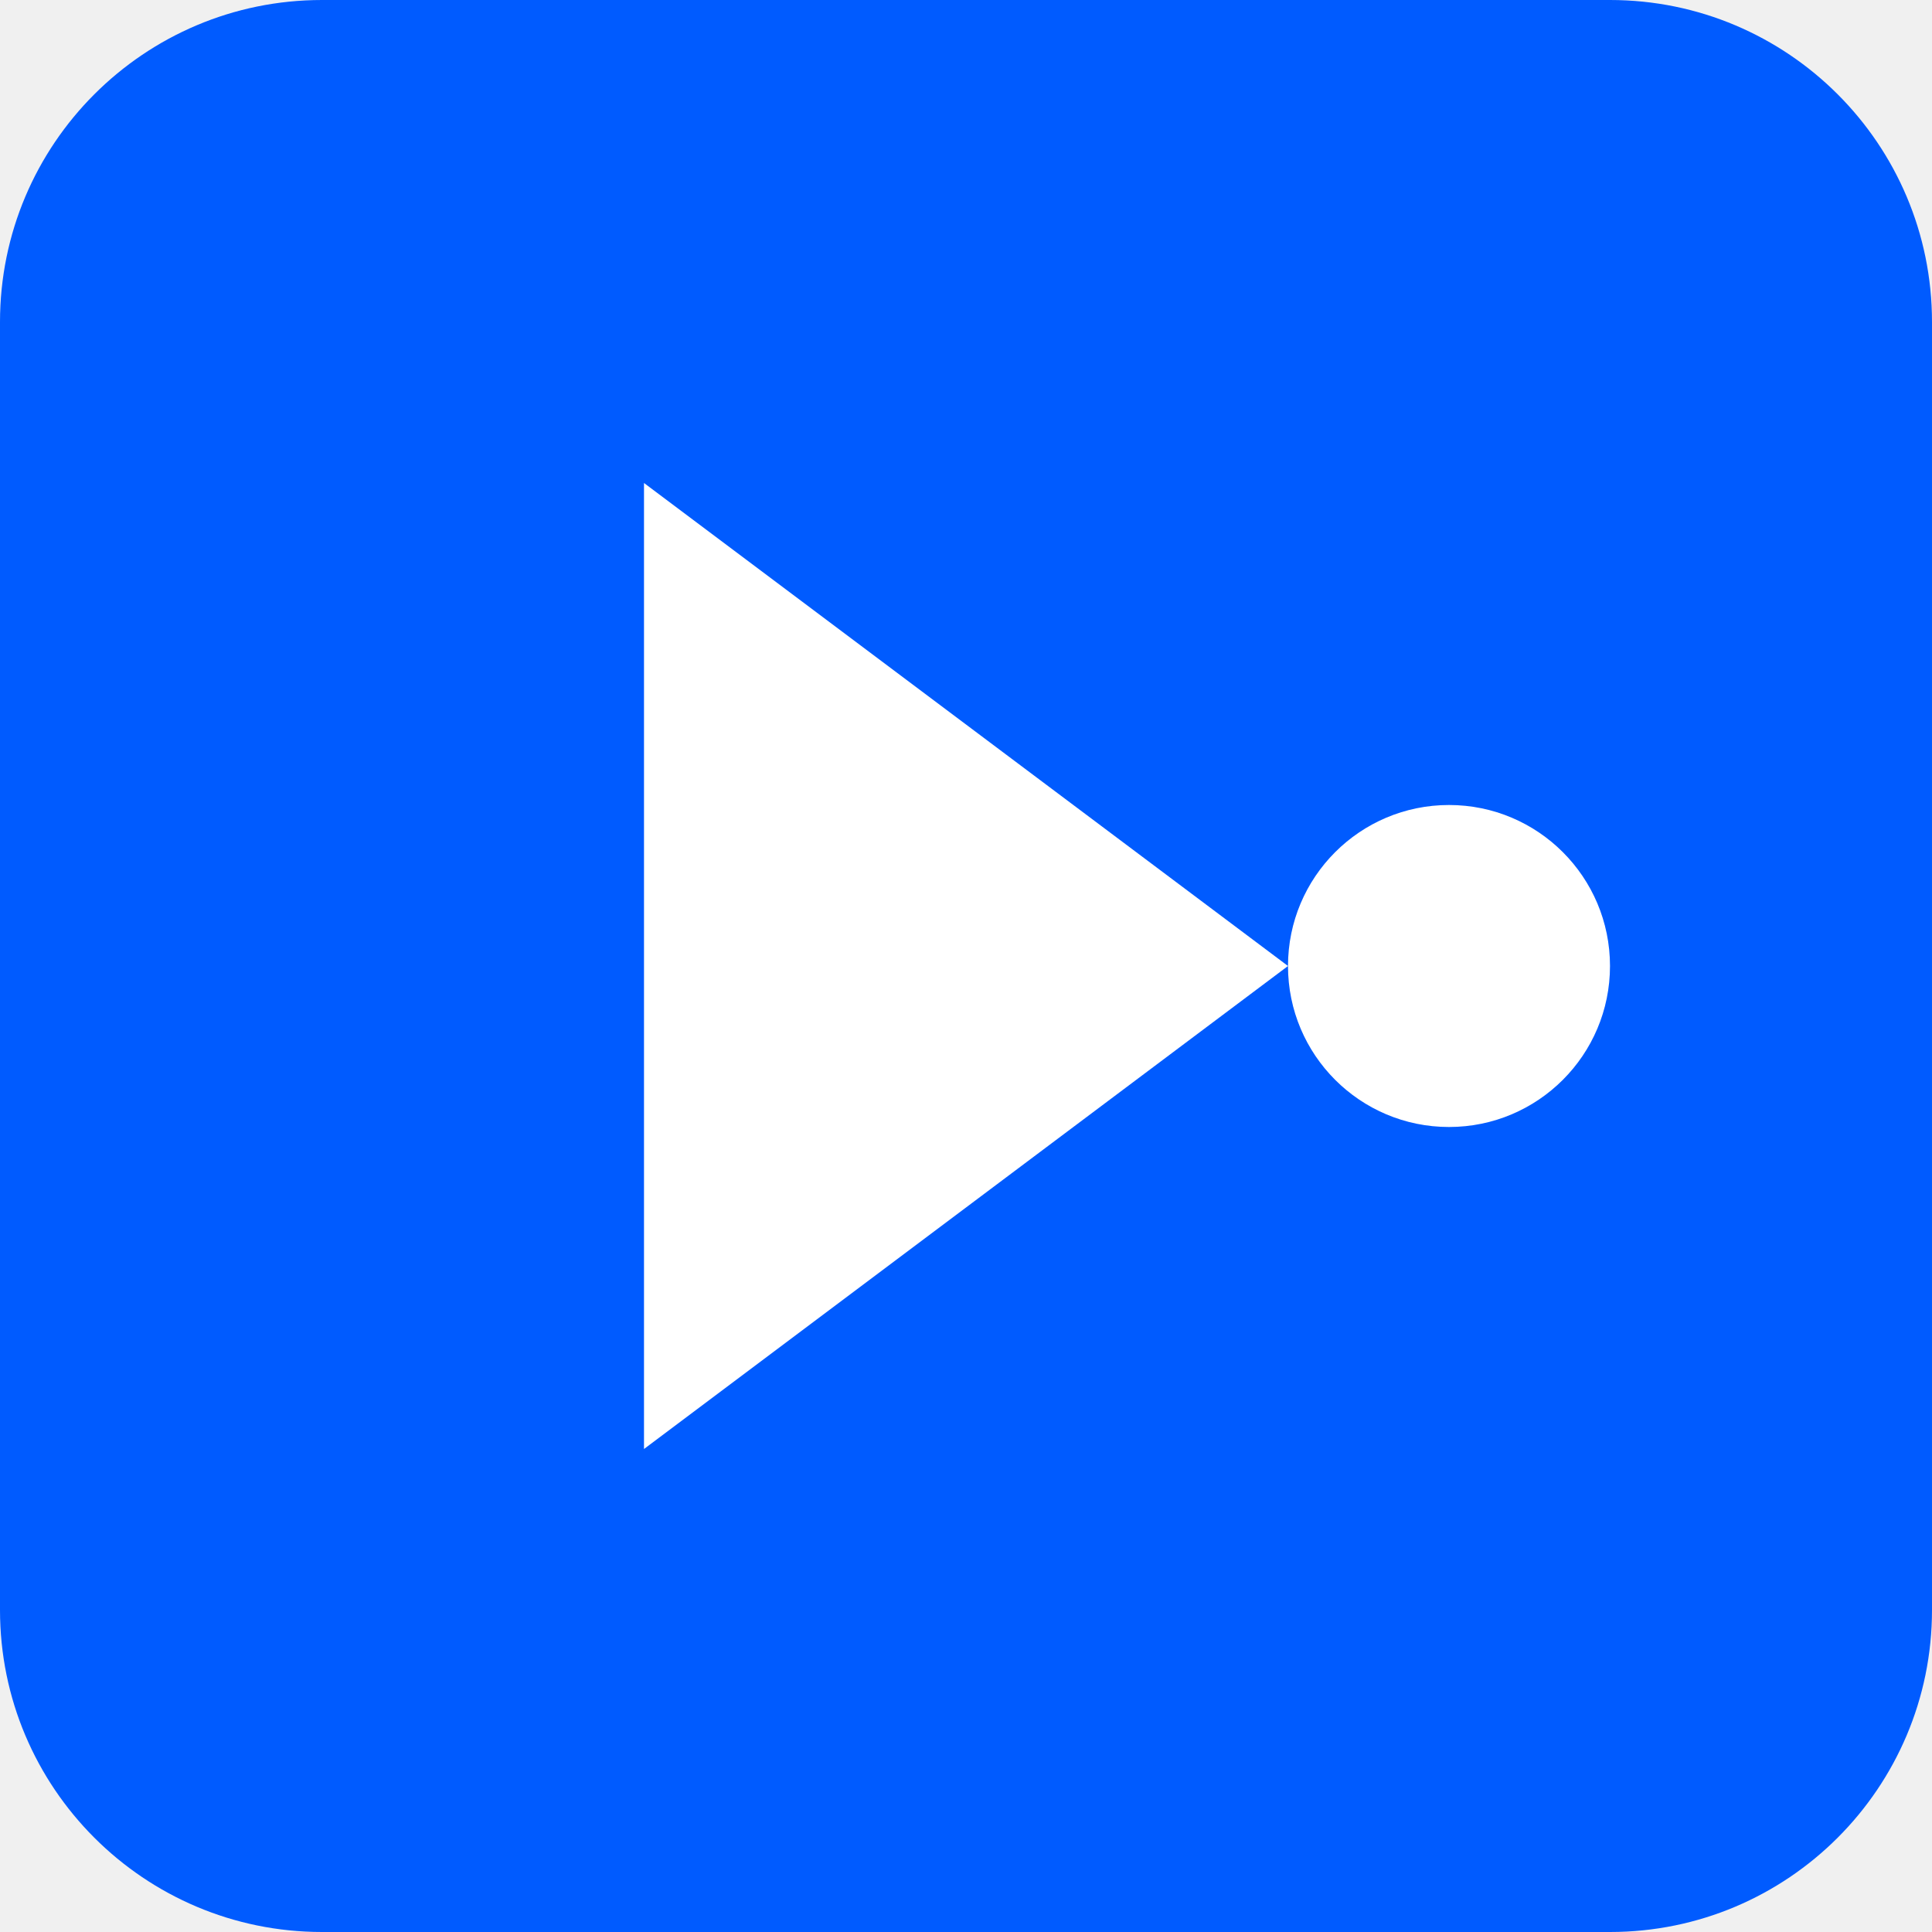
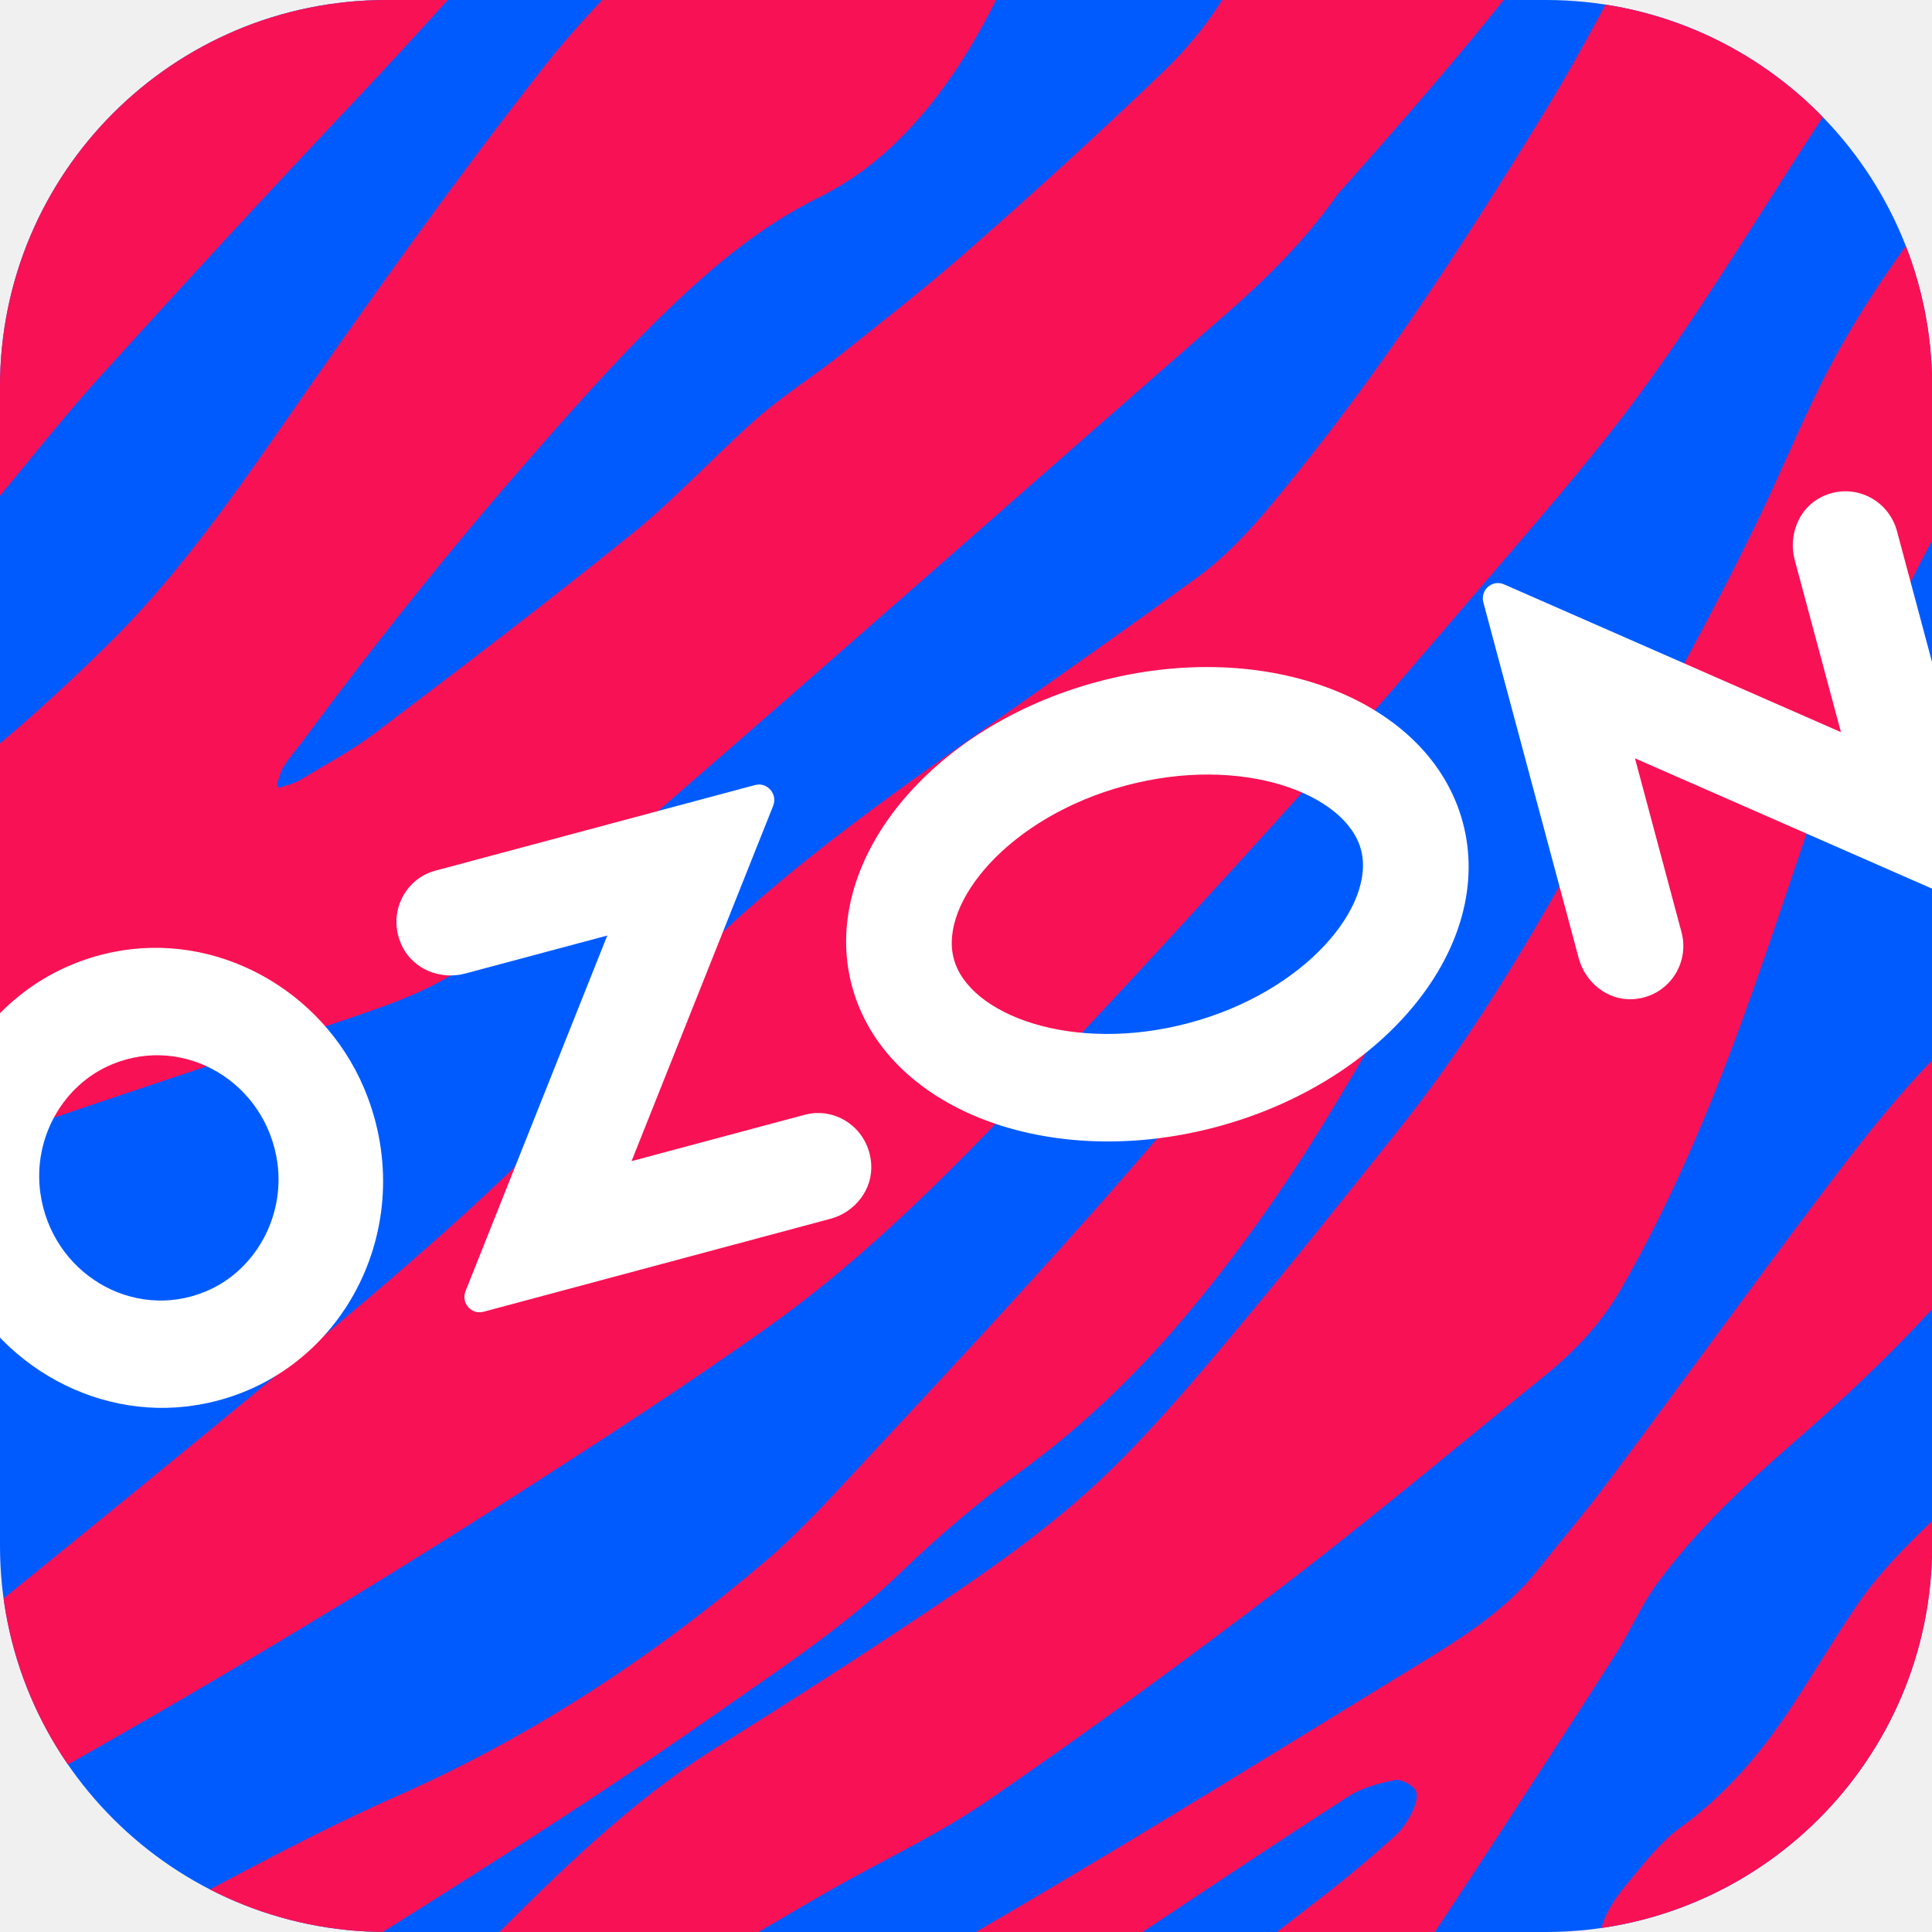
- <svg xmlns="http://www.w3.org/2000/svg" width="24" height="24" viewBox="0 0 24 24" fill="none">
-   <rect width="24" height="24" rx="4" fill="#005BFF" />
-   <path d="M8 6l8 6-8 6V6z" fill="white" />
-   <circle cx="18" cy="12" r="2" fill="white" />
+ <svg xmlns="http://www.w3.org/2000/svg" xmlns:xlink="http://www.w3.org/1999/xlink" version="1.1" id="Layer_1" x="0px" y="0px" viewBox="0 0 1417.3 1417.3" style="enable-background:new 0 0 1417.3 1417.3;" xml:space="preserve">
+   <style type="text/css">
+ 	.st0{clip-path:url(#SVGID_00000028286792660517655600000001409180945242151851_);}
+ 	.st1{fill:#005BFF;}
+ 	.st2{fill:#F91155;}
+ 	.st3{fill:none;}
+ 	.st4{clip-path:url(#SVGID_00000067924568506772475600000006273407934913832106_);}
+ 	.st5{fill:#FFFFFF;}
+ </style>
+   <g>
+     <defs>
+       <path id="SVGID_1_" d="M1133.9,1417.3H283.5C126.9,1417.3,0,1290.4,0,1133.9V283.5C0,126.9,126.9,0,283.5,0h850.4    c156.6,0,283.5,126.9,283.5,283.5v850.4C1417.3,1290.4,1290.4,1417.3,1133.9,1417.3z" />
+     </defs>
+     <clipPath id="SVGID_00000004505243697409283410000015111137345945702290_">
+       <use xlink:href="#SVGID_1_" style="overflow:visible;" />
+     </clipPath>
+     <g style="clip-path:url(#SVGID_00000004505243697409283410000015111137345945702290_);">
+       <rect x="0" class="st1" width="1417.3" height="1417.3" />
+     </g>
+     <g style="clip-path:url(#SVGID_00000004505243697409283410000015111137345945702290_);">
+       <g>
+         <g>
+           <g>
+             <path class="st2" d="M1267.3-251.6C1188-105.6,1135-29.9,981.2,142.6c-23.5,33.5-51.7,61.4-81.9,87.8       C758.7,353.3,618.4,477.3,477.4,599.6c-41.7,36.2-85.5,69.2-128.7,103.5c-25.7,20.4-56.5,31.6-86.6,41.9       C161.6,779.3,61.7,811.7-38.5,846.8c-45,15.8-89.3,35.2-133.5,53.5c-30.9,12.8-54.9,36.4-78.1,60.5       c-55.9,58.3-86,112.4-134.3,205.5c-0.1-3.2-13.2-290.4-13.2-290.4C-337,798-263.7,736-191,678.8c32-25.2,66.5-45.4,100.8-67       c60.6-38.1,115.2-86,166.9-136.5c49.1-47.8,89.3-103.8,128.7-160.5c62.4-89.9,125.8-179.3,193.2-265.2       c33.8-43.1,73.3-80.5,112.6-117.7c50.4-47.7,157.1-156.4,157.1-156.4c0.4,0,185.6-8.4,185.6-8.4c-5.5,6.4-11.1,16.1-13.2,19.6       C818.3-175.1,794.8-138,774-99c-13.2,24.8-21.8,53.2-33.6,78.9c-23.6,51-52,98.1-93.9,134.5c-13.8,12-30,22.6-46.1,30.6       c-33.5,16.6-62.9,38.7-90.7,63.8c-42.1,38-79.9,80.5-117.5,123.4C333,399.6,277,469.5,223.4,541.9c-5.2,7-11.1,13.6-15.7,21.1       c-2.2,3.6-3,8.3-4.6,12.4l1.4,2.6c5.4-1.9,11.6-3.2,16.4-6.2c18-11,36.8-20.9,53.6-33.6c63.6-48.1,127.5-96.8,189.6-147       c32-25.9,60.1-56.8,91.1-84.2c19.1-16.8,40.8-30.4,60.7-46.2c32.7-25.9,65.1-51.3,96.5-79C760.2,139.8,807.9,96.4,854,52       c96-92.8,77.1-195.3,169.3-292.6L1267.3-251.6z" />
+             <path class="st2" d="M1574.1,1214.3c-14.8,15.2-22.3,27.1-38,41.3c-12.7,11.5-28.3,20.5-41.8,31.2       c-49.7,39.4-95.7,88.2-150.8,118.9c-41.6,23.2-84.9,39.5-131.6,44.9c-8.3,1-17.4-0.1-25.6-2.1c-10.7-2.6-14.8-12.3-13.6-23.7       c1.9-17.6,10.8-30.9,21.5-43.6c11.7-13.9,23.5-29.6,37.8-40c33.3-24,59.3-54.3,82-88.6c16.3-24.7,31.1-49.7,47.7-74.2       c20-29.7,46.2-53.3,71.4-77.8c59.9-58,117-120.6,180.3-174.3C1613.3,927.9,1575.5,1203.8,1574.1,1214.3z" />
+             <path class="st2" d="M1297.7-253.5c0,0-5.2,13.2-9.9,22.5c-49.9,111.6-94.3,215-158,318.6c-54.8,89.1-111.4,176.3-176.6,257.4       c-22.8,28.4-45.9,57.5-75.2,78.8c-45.9,33.4-91.7,65.6-138,98.3c-65.6,46.3-131.8,92.2-192.4,145.8       c-23.9,21.1-46.7,43.5-65.6,70c-14.5,20.3-28.9,41-45.8,59c-68.7,73.6-144.9,138.5-221.7,202.3       c-79.2,65.7-159,130.6-238.9,195.3c-49.7,40.3-100.4,79-155,111.8c-10.9,6.5-23.1,11.4-34.8,16.1       c-1.8,0.7-114.2,45.5-123.3,53.8c0.7,9.4,10.4,145.5,10.7,147.3c1.6-0.9,33.7-26.7,40.1-31.4c46-34.8,70.1-60.6,120.9-86.2       c57.7-29.1,115.6-56,172.2-87.2c129.6-71.9,257.9-148.6,382.9-228.9c57.9-37.2,115.2-74.5,171.5-114.4       C628.3,927.8,687,870,744.3,809.9c70.1-73.6,138.9-148.7,207.2-224.3c46.6-51.6,92.1-105.2,137.5-158.1       c30.4-35.4,60.8-70.5,89.9-107.1c48.7-61.5,89.8-128.1,132.3-194.4c26.2-40.9,53-81.9,82.5-120.1       c75.3-97.6,143.4-191.8,236.3-283.5L1297.7-253.5z" />
+             <path class="st2" d="M259.3,75c-63.3,67-125.1,134.1-187,202.5c-33.7,37.4-64.1,77.7-97.4,115.7       c-59.5,67.9-121.1,135-191.4,190.5c-71.3,56.2-148,113-220.7,167.4c-0.2-4.1-8.8-194.7-9-199c30.8-52.2,61.8-111.3,84.7-168       c13.5-33.5,25.4-68.7,39-102.2c26-64.5,60.1-123.5,110.3-170.5c28-26.3,60.2-44.9,93.3-62.6c99.3-53.2,198.5-107.3,298-160       c59.3-31.5,104.2-86.4,157.1-127.9l209.9-9.5C450.8-140.1,358.6-30.1,259.3,75z" />
+             <path class="st2" d="M700.3,1624.9c16.3-15.9,31.6-30.3,46.6-45.6c70.1-71.6,149.5-130.4,227.6-191.3       c16.8-13.1,33.3-27.1,49.2-41.5c5.6-5.3,9.8-11.7,13-18.8c2.1-4.5,3.8-11.8,1.4-14.9c-3.1-4-10.6-8-15.3-6.9       c-11.4,2.4-23.6,5.5-33.4,11.8c-56.4,36.3-112,73.5-167.8,110.6c-19,12.7-37.9,27.3-56.8,40c-34.6,23-65,52.1-90.6,85.7       c-16.3,21.5-31.8,37.3-49.3,57.7c-2.1,2.5-7.8,8-11.7,12.1c-13-0.1-206.9-2.3-210.1-2.3c22.6-14.7,48.2-33.1,57.5-40       c101.1-75.7,183-121.7,291-185.1c95.8-56.3,190.3-115,285.1-173c33-20.2,66.7-40.5,91.8-72.2c16.4-20.7,33.5-40.6,49.4-61.8       c51.3-68.4,102-138.7,153.5-207c32.8-43.5,65.6-86.5,105.2-123.5c28.6-26.8,59.2-51.1,88-77.6c57-52.4,42.1-121.8,147.4-283.3       c58.6-89.9,97.4-119.8,129.1-154.1c20.3-22,79.5-55.6,103.3-73.4c-0.2,14.5-0.7,64.3-0.8,74.5c-43.5,37.3-114,140.9-122,199.1       c-28.7,207.7-218,333.3-314.5,457.5c-45.2,58.4-96.7,109.1-151.7,156.9c-36.1,31.4-71,64-99.8,103.2       c-11.6,15.8-19.4,34.5-30,51.2c-34.8,54.4-70.2,108.8-105.6,162.8c-26.4,40-52.7,80.8-82,118.4       c-34.9,44.8-61.6,75.3-98.7,118.2c-1.8,2.1-8.2,10-13,14.8L700.3,1624.9z" />
+             <path class="st2" d="M-388.1,1703.1c107.2-75.9,230.4-139.5,343.3-207.1c51.9-31.1,105.2-60,158.5-88.4       c58.6-31.2,117.3-63.4,177.7-90.1c98.4-43.5,187.1-101.6,269.7-171.9c27.4-23.3,51.9-50.8,76.7-77.4       c52.1-55.9,104.8-112.6,155.7-169.7c50.2-56.3,98.4-114,148-170.9c25.7-29.5,53.7-57,85.6-78.9c7-4.6,15.1-7.2,22.9-9.9       c8.1-2.9,13.6,0.6,11.7,9.3c-3.2,14.7-7.6,30.7-14.5,43.7c-23.5,43.4-47.5,85.4-73.2,127.5c-32,52.5-67.9,103.4-107.4,149.8       c-35.6,41.9-74.4,78.7-118.3,110.7c-30,21.6-58.9,46.3-85.8,72.1c-42,40.8-90.2,72.3-137.7,105.6       c-100.9,70.8-205.9,135.9-310.1,201.1c-108.7,68-193.4,139.2-303,238.9L-388.1,1703.1z" />
+             <path class="st2" d="M1630,182.2c73.2-33.4,191.6-134.6,243.3-186.1l-20.6-307c-22.5,18.5-58.2,44-78.7,61.6       c-21.6,18.3-49.1,43.4-68.9,63.7c-81.1,83.3-106.1,123-181.6,211.8c-68.9,81-142.9,163.9-190.5,261.3       c-16.1,33.1-29.8,66.5-46,99.5c-43.4,88.9-93.1,175-141.7,260.8c-35.9,63.3-73.9,124.1-118.9,180.5       c-39.6,49.6-79.1,99.3-119.8,147.9c-27.4,32.8-54.9,65.2-84.8,95.3c-42.3,42.7-90.9,77-140.3,109.9       c-51.2,34.3-102.9,67.4-155.1,100c-63.4,39.6-117.1,92.7-170,145.9c-22.1,22.3-43.9,45.3-67.5,65.6       c-58.6,50.4-111.6,81.2-164,138.7c-4.8,5.2-16.7,17.6-19.2,20.3l253.1-17c10.3-7,26.7-27.9,34.7-37.6       c20.7-31.4,34.1-45.4,52.5-78.2c20.4-36.4,48-65.5,82.9-85.7c27.5-15.9,54-31.9,81.6-47.6c37.8-21.5,78-40.1,113.8-64.7       c72.6-49.9,144.1-102.2,214.3-155.6c65.8-50.2,129.3-103.5,193.7-155.6c22.8-18.4,42.2-38.7,57.3-65       c36.1-63,64.5-130.4,89.4-198.9c19.9-54.7,37.7-110.4,57-165.5c35.6-101.5,84.5-196.1,140-286.5       C1519.2,224.1,1556.9,215.6,1630,182.2z" />
+           </g>
+         </g>
+       </g>
+     </g>
+     <g style="clip-path:url(#SVGID_00000004505243697409283410000015111137345945702290_);">
+       <rect x="0" class="st3" width="1417.3" height="1417.3" />
+     </g>
+     <g style="clip-path:url(#SVGID_00000004505243697409283410000015111137345945702290_);">
+       <g>
+         <defs>
+           <rect id="SVGID_00000032616369356456210220000012159966553573026438_" width="1417.3" height="1417.3" />
+         </defs>
+         <clipPath id="SVGID_00000108279254641195066740000005803902842077635263_">
+           <use xlink:href="#SVGID_00000032616369356456210220000012159966553573026438_" style="overflow:visible;" />
+         </clipPath>
+         <g style="clip-path:url(#SVGID_00000108279254641195066740000005803902842077635263_);">
+           <path class="st5" d="M150.7,947.5c-53.3,22-112.8-13.5-121.1-72.3C24,835.2,46,795.7,82.4,780.7c53.3-22,112.8,13.5,121.1,72.3      C209,893,187,932.5,150.7,947.5z M89.2,697.3C-13.8,714-74.3,822.4-36.7,923c27.8,74.4,104.4,120.2,180.6,107.8      c103-16.6,163.5-125.1,125.9-225.7C242,730.7,165.4,685,89.2,697.3z" />
+           <path class="st5" d="M319.4,638.7c-23.2,6.2-35.7,32.5-24.3,55.6c8.3,16.9,28.1,24.7,46.1,19.9l104.3-27.9l-104,260.9      c-3.4,8.6,4.3,17.5,13.2,15.1l254.5-68.2c18-4.8,31.2-21.5,29.9-40.3c-1.7-25.7-25.7-42.2-48.8-36l-127,34l103.9-260.7      c3.4-8.6-4.4-17.6-13.3-15.2L319.4,638.7z" />
+           <path class="st5" d="M1335.8,364.8c-16.4,8.4-24,28-19.2,46l33.9,126.3l-247.1-108.4c-8.6-3.8-17.7,4.1-15.2,13.3l69.9,260.8      c4.8,18,21.2,31.2,39.6,30.2c25.7-1.4,42.2-25.7,35.8-49.3l-34.1-127.4l247.1,108.4c8.6,3.8,17.7-4.1,15.2-13.3l-70.1-261.8      C1385.2,365.9,1358.8,353.1,1335.8,364.8z" />
+           <path class="st5" d="M805.3,500.1C681.5,533.2,600.8,633.2,625,723.4c24.2,90.2,144.1,136.4,267.8,103.2      c123.7-33.2,204.5-133.1,180.3-223.3C1048.9,513.1,929,466.9,805.3,500.1z M825.7,576.3c85.5-22.9,161.7,5.9,172.7,47      c11,41.1-40.5,104.2-126,127.1c-85.5,22.9-161.7-5.9-172.7-47C688.6,662.2,740.2,599.2,825.7,576.3z" />
+         </g>
+       </g>
+     </g>
+   </g>
</svg>
